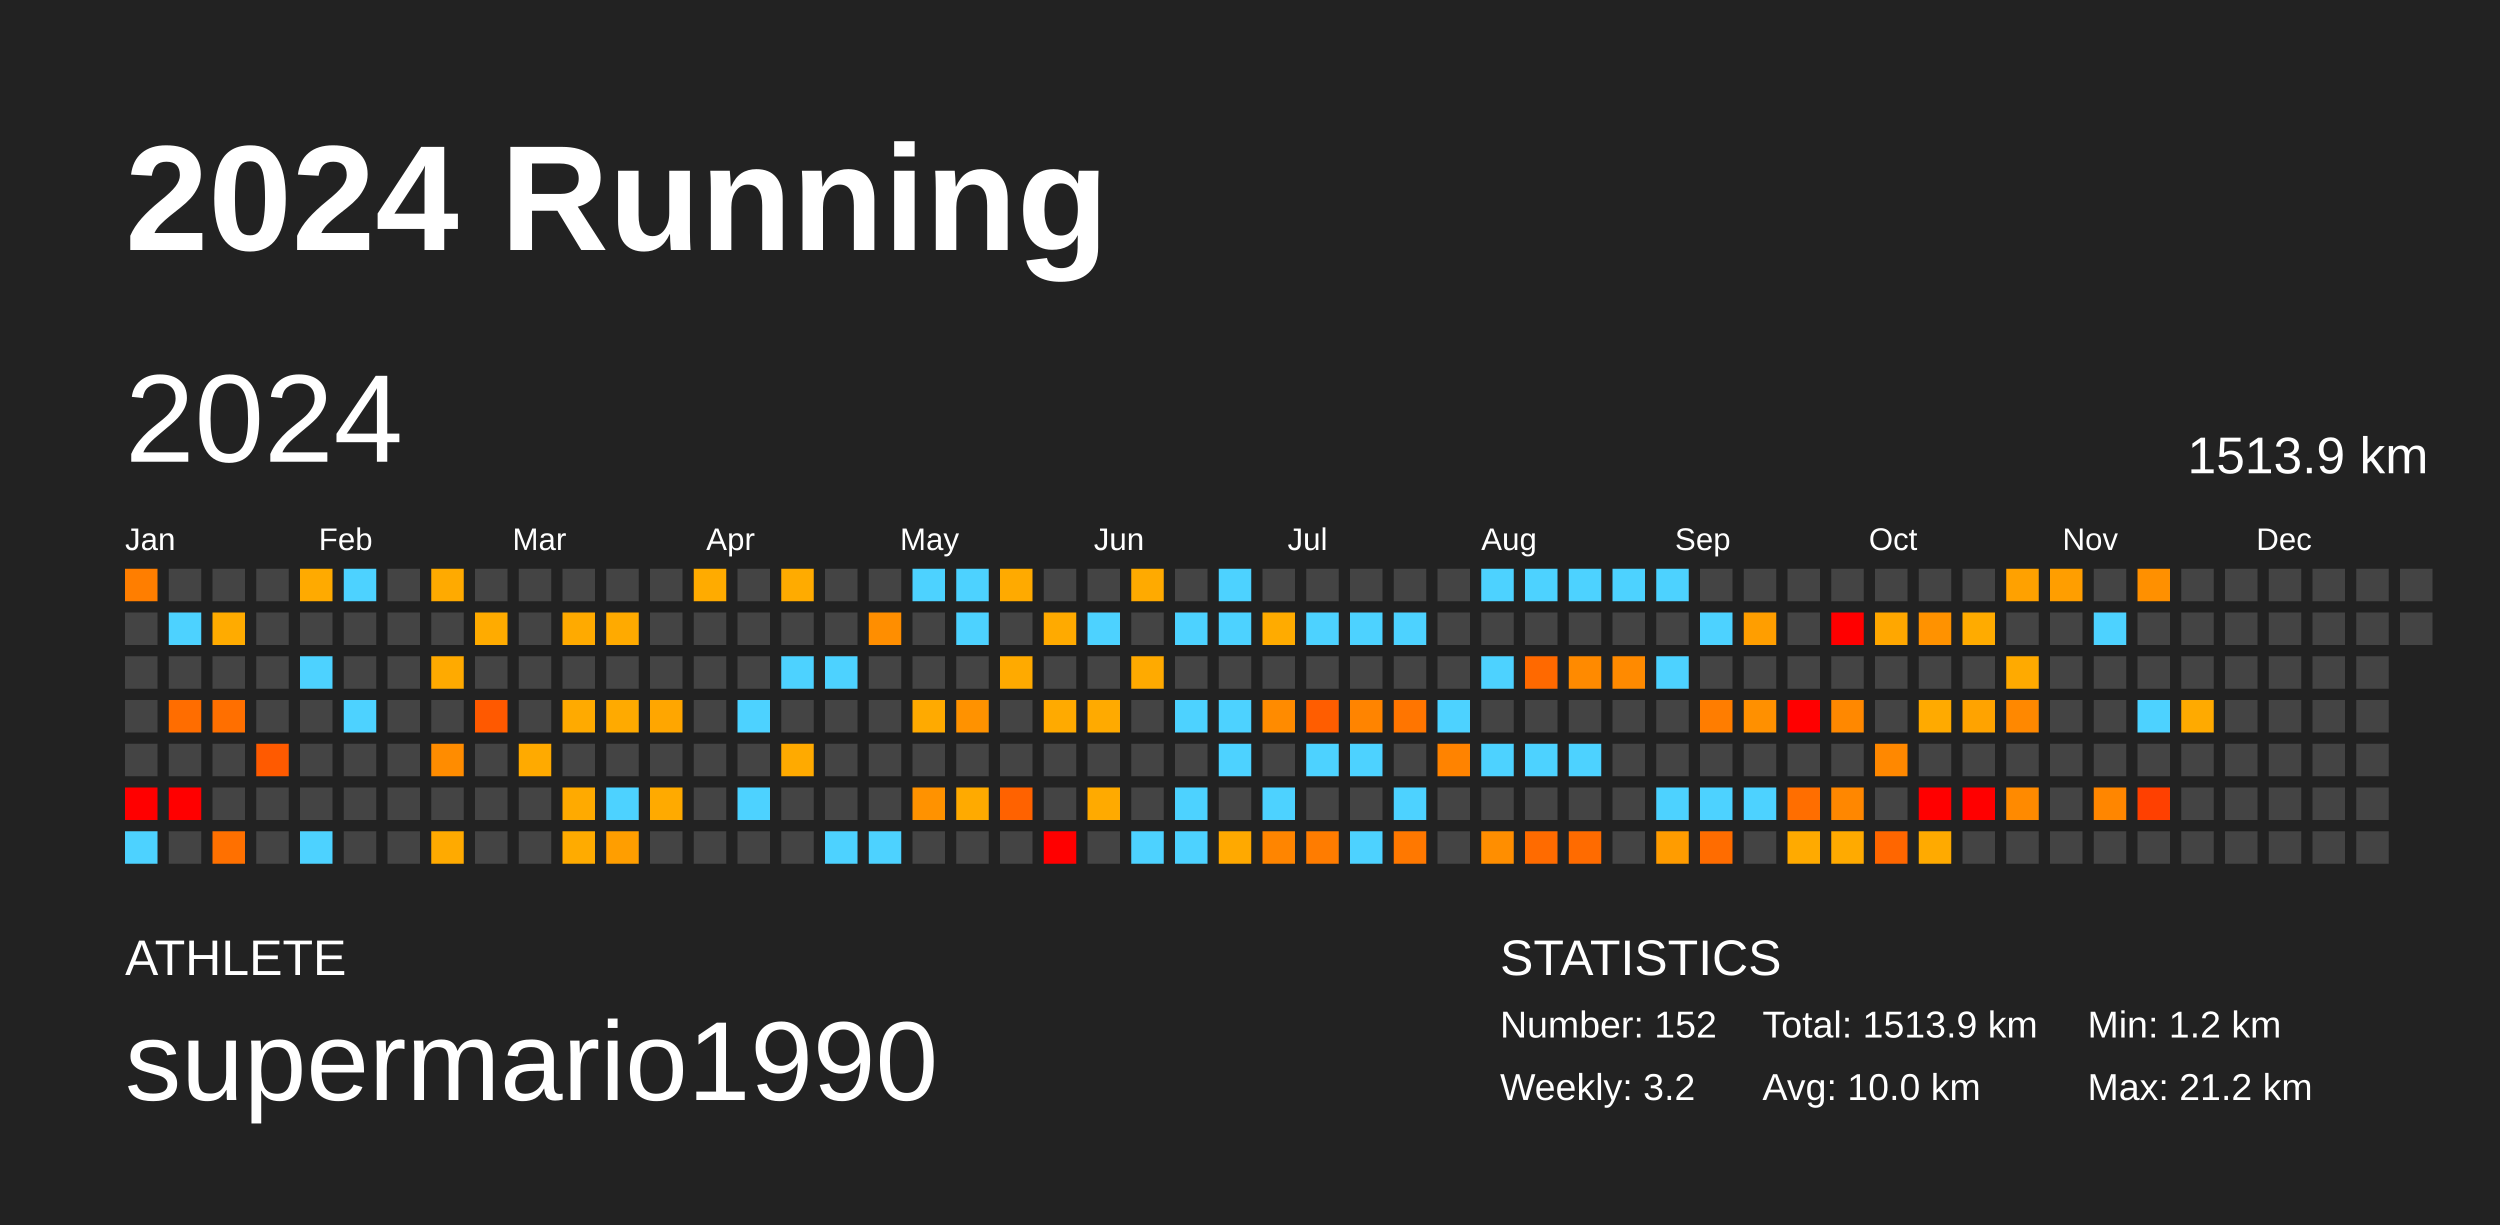
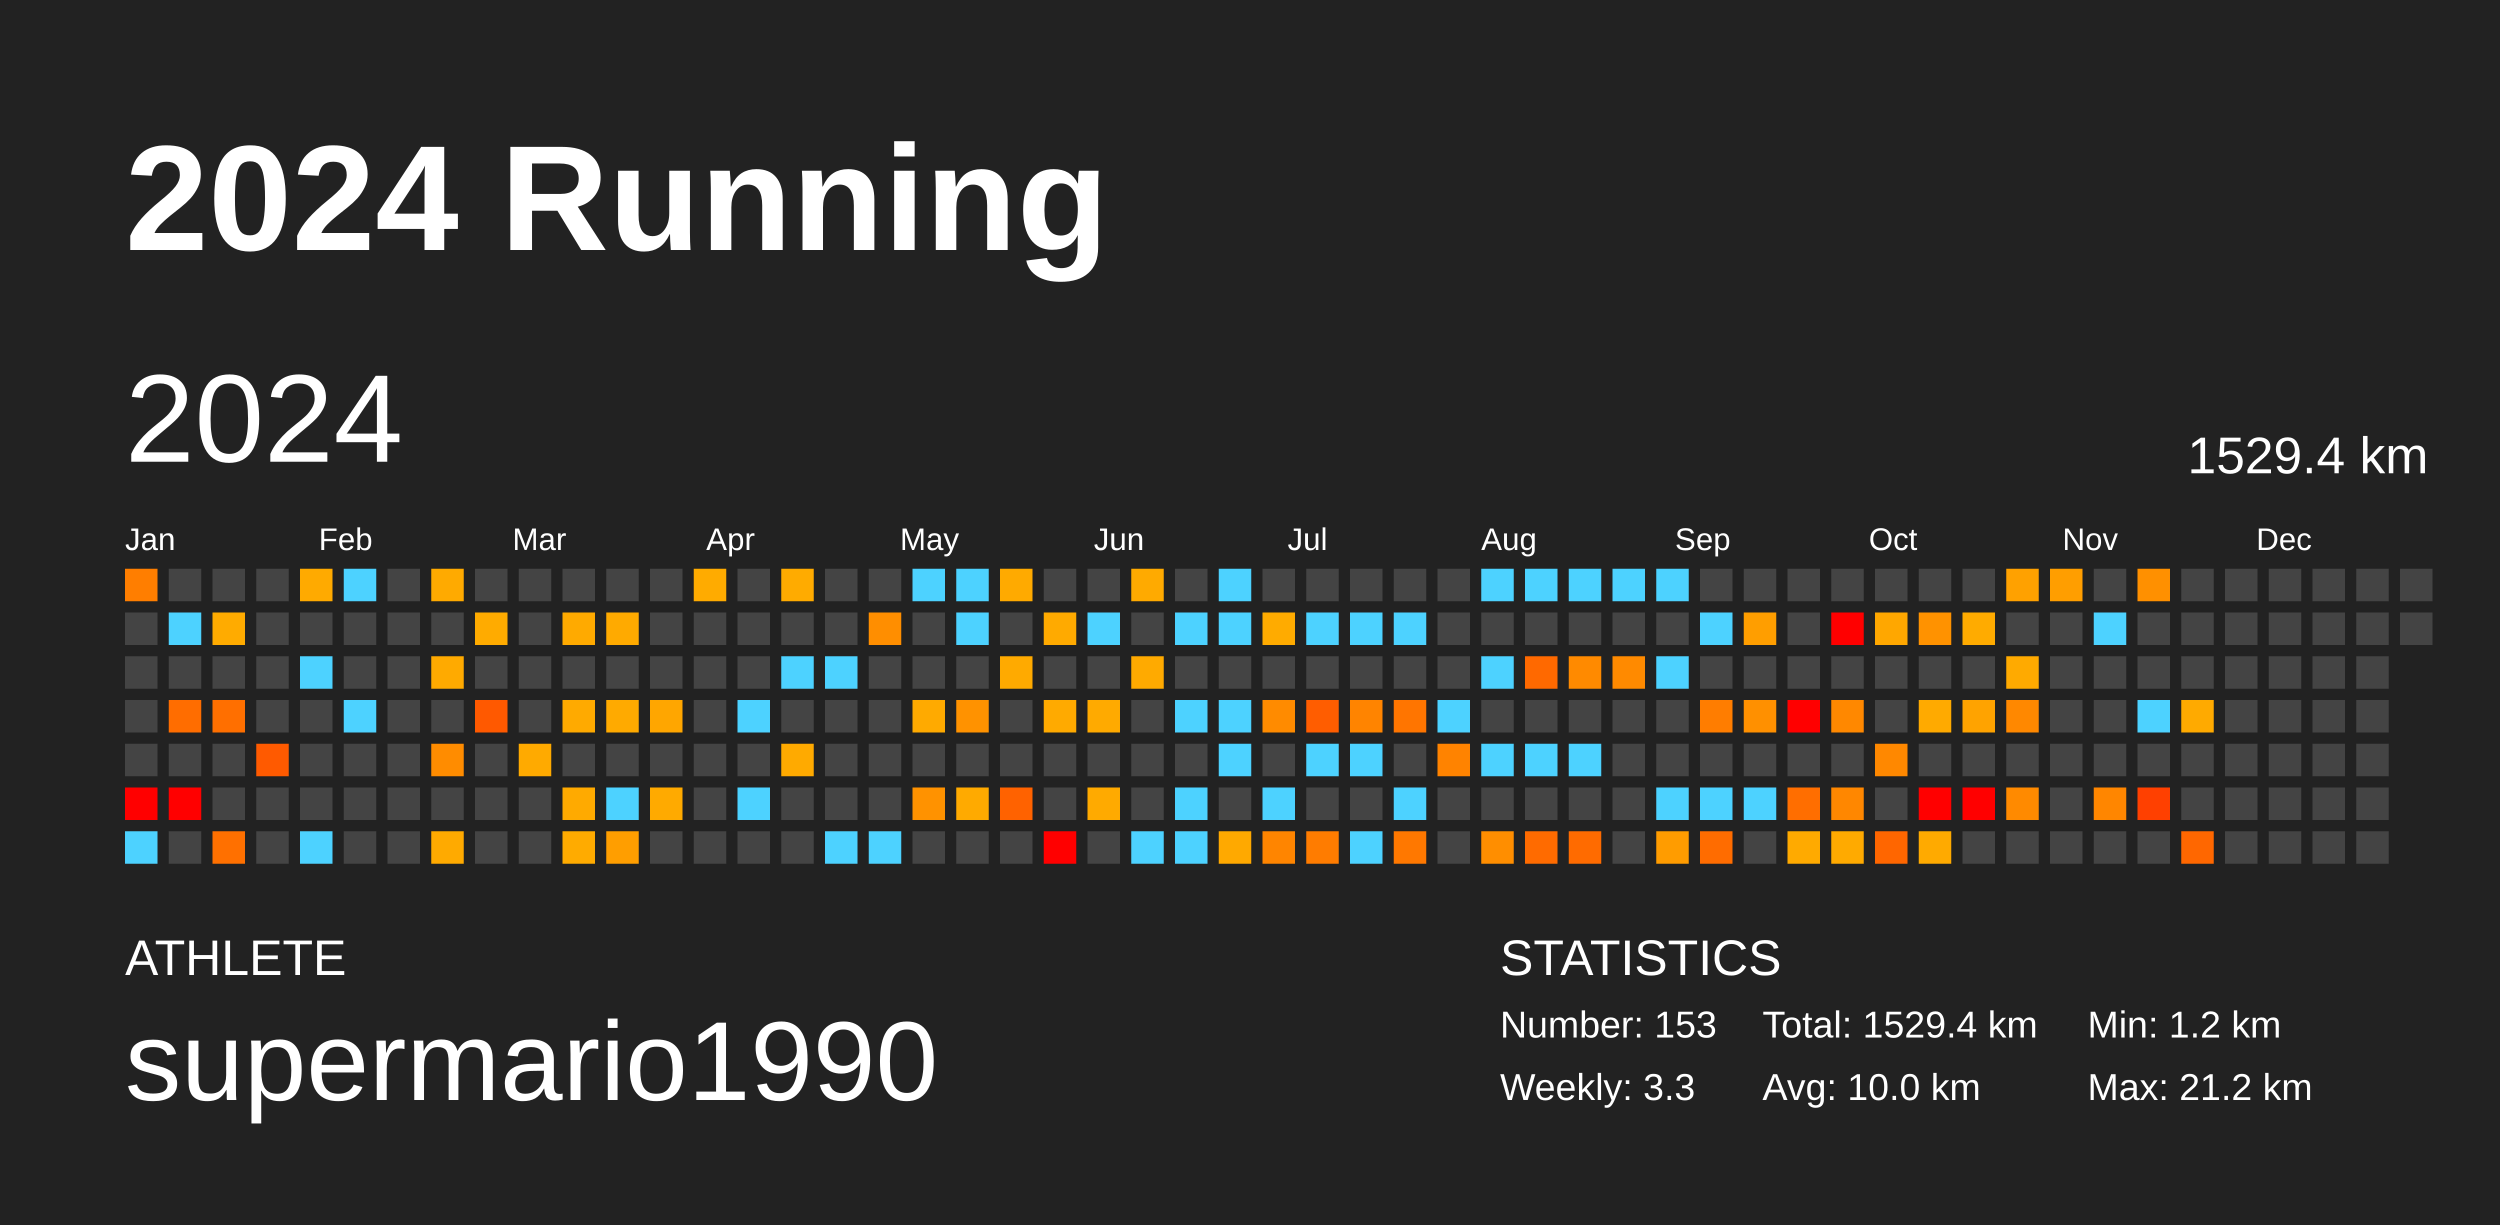
<svg xmlns="http://www.w3.org/2000/svg" baseProfile="full" height="98mm" version="1.1" viewBox="0,0,200,98" width="200mm">
  <defs />
  <rect fill="#222222" height="98" width="200" x="0" y="0" />
  <text fill="#FFFFFF" style="font-size:12px; font-family:Arial; font-weight:bold;" x="10" y="20">2024 Running</text>
  <text fill="#FFFFFF" style="font-size:4px; font-family:Arial" x="10" y="78">ATHLETE</text>
  <text fill="#FFFFFF" style="font-size:9px; font-family:Arial" x="10" y="88">supermario1990</text>
  <text fill="#FFFFFF" style="font-size:4px; font-family:Arial" x="120" y="78">STATISTICS</text>
-   <text fill="#FFFFFF" style="font-size:3px; font-family:Arial" x="120" y="83">Number: 152</text>
-   <text fill="#FFFFFF" style="font-size:3px; font-family:Arial" x="120" y="88">Weekly: 3.2</text>
-   <text fill="#FFFFFF" style="font-size:3px; font-family:Arial" x="141" y="83">Total: 1513.9 km</text>
+   <text fill="#FFFFFF" style="font-size:3px; font-family:Arial" x="120" y="83">Number: 153</text>
+   <text fill="#FFFFFF" style="font-size:3px; font-family:Arial" x="120" y="88">Weekly: 3.3</text>
+   <text fill="#FFFFFF" style="font-size:3px; font-family:Arial" x="141" y="83">Total: 1529.4 km</text>
  <text fill="#FFFFFF" style="font-size:3px; font-family:Arial" x="141" y="88">Avg: 10.0 km</text>
  <text fill="#FFFFFF" style="font-size:3px; font-family:Arial" x="167" y="83">Min: 1.2 km</text>
  <text fill="#FFFFFF" style="font-size:3px; font-family:Arial" x="167" y="88">Max: 21.2 km</text>
  <text dominant-baseline="hanging" fill="#FFFFFF" style="font-size:10.0px; font-family:Arial;" x="10" y="30">2024</text>
-   <text dominant-baseline="hanging" fill="#FFFFFF" style="font-size:4.125px; font-family:Arial;" x="175" y="35">1513.9 km</text>
+   <text dominant-baseline="hanging" fill="#FFFFFF" style="font-size:4.125px; font-family:Arial;" x="175" y="35">1529.4 km</text>
  <text fill="#FFFFFF" style="font-size:2.5px; font-family:Arial" x="10.0" y="44">Jan</text>
  <text fill="#FFFFFF" style="font-size:2.5px; font-family:Arial" x="25.5" y="44">Feb</text>
  <text fill="#FFFFFF" style="font-size:2.5px; font-family:Arial" x="41.0" y="44">Mar</text>
  <text fill="#FFFFFF" style="font-size:2.5px; font-family:Arial" x="56.5" y="44">Apr</text>
  <text fill="#FFFFFF" style="font-size:2.5px; font-family:Arial" x="72.0" y="44">May</text>
  <text fill="#FFFFFF" style="font-size:2.5px; font-family:Arial" x="87.5" y="44">Jun</text>
  <text fill="#FFFFFF" style="font-size:2.5px; font-family:Arial" x="103.0" y="44">Jul</text>
  <text fill="#FFFFFF" style="font-size:2.5px; font-family:Arial" x="118.5" y="44">Aug</text>
  <text fill="#FFFFFF" style="font-size:2.5px; font-family:Arial" x="134.0" y="44">Sep</text>
  <text fill="#FFFFFF" style="font-size:2.5px; font-family:Arial" x="149.5" y="44">Oct</text>
  <text fill="#FFFFFF" style="font-size:2.5px; font-family:Arial" x="165.0" y="44">Nov</text>
  <text fill="#FFFFFF" style="font-size:2.5px; font-family:Arial" x="180.5" y="44">Dec</text>
  <rect fill="#ff7e00" height="2.6" width="2.6" x="10.0" y="45.5" />
  <rect fill="#444444" height="2.6" width="2.6" x="10.0" y="49.0" />
  <rect fill="#444444" height="2.6" width="2.6" x="10.0" y="52.5" />
  <rect fill="#444444" height="2.6" width="2.6" x="10.0" y="56.0" />
  <rect fill="#444444" height="2.6" width="2.6" x="10.0" y="59.5" />
  <rect fill="red" height="2.6" width="2.6" x="10.0" y="63.0" />
  <rect fill="#4dd2ff" height="2.6" width="2.6" x="10.0" y="66.5" />
  <rect fill="#444444" height="2.6" width="2.6" x="13.5" y="45.5" />
  <rect fill="#4dd2ff" height="2.6" width="2.6" x="13.5" y="49.0" />
  <rect fill="#444444" height="2.6" width="2.6" x="13.5" y="52.5" />
  <rect fill="#ff6d00" height="2.6" width="2.6" x="13.5" y="56.0" />
  <rect fill="#444444" height="2.6" width="2.6" x="13.5" y="59.5" />
  <rect fill="red" height="2.6" width="2.6" x="13.5" y="63.0" />
  <rect fill="#444444" height="2.6" width="2.6" x="13.5" y="66.5" />
  <rect fill="#444444" height="2.6" width="2.6" x="17.0" y="45.5" />
  <rect fill="#ffab00" height="2.6" width="2.6" x="17.0" y="49.0" />
  <rect fill="#444444" height="2.6" width="2.6" x="17.0" y="52.5" />
  <rect fill="#ff6f00" height="2.6" width="2.6" x="17.0" y="56.0" />
  <rect fill="#444444" height="2.6" width="2.6" x="17.0" y="59.5" />
  <rect fill="#444444" height="2.6" width="2.6" x="17.0" y="63.0" />
  <rect fill="#ff7000" height="2.6" width="2.6" x="17.0" y="66.5" />
  <rect fill="#444444" height="2.6" width="2.6" x="20.5" y="45.5" />
  <rect fill="#444444" height="2.6" width="2.6" x="20.5" y="49.0" />
  <rect fill="#444444" height="2.6" width="2.6" x="20.5" y="52.5" />
  <rect fill="#444444" height="2.6" width="2.6" x="20.5" y="56.0" />
  <rect fill="#ff5a00" height="2.6" width="2.6" x="20.5" y="59.5" />
  <rect fill="#444444" height="2.6" width="2.6" x="20.5" y="63.0" />
  <rect fill="#444444" height="2.6" width="2.6" x="20.5" y="66.5" />
  <rect fill="#ffaa00" height="2.6" width="2.6" x="24.0" y="45.5" />
  <rect fill="#444444" height="2.6" width="2.6" x="24.0" y="49.0" />
  <rect fill="#4dd2ff" height="2.6" width="2.6" x="24.0" y="52.5" />
  <rect fill="#444444" height="2.6" width="2.6" x="24.0" y="56.0" />
  <rect fill="#444444" height="2.6" width="2.6" x="24.0" y="59.5" />
  <rect fill="#444444" height="2.6" width="2.6" x="24.0" y="63.0" />
  <rect fill="#4dd2ff" height="2.6" width="2.6" x="24.0" y="66.5" />
  <rect fill="#4dd2ff" height="2.6" width="2.6" x="27.5" y="45.5" />
  <rect fill="#444444" height="2.6" width="2.6" x="27.5" y="49.0" />
  <rect fill="#444444" height="2.6" width="2.6" x="27.5" y="52.5" />
  <rect fill="#4dd2ff" height="2.6" width="2.6" x="27.5" y="56.0" />
  <rect fill="#444444" height="2.6" width="2.6" x="27.5" y="59.5" />
  <rect fill="#444444" height="2.6" width="2.6" x="27.5" y="63.0" />
  <rect fill="#444444" height="2.6" width="2.6" x="27.5" y="66.5" />
  <rect fill="#444444" height="2.6" width="2.6" x="31.0" y="45.5" />
  <rect fill="#444444" height="2.6" width="2.6" x="31.0" y="49.0" />
  <rect fill="#444444" height="2.6" width="2.6" x="31.0" y="52.5" />
  <rect fill="#444444" height="2.6" width="2.6" x="31.0" y="56.0" />
  <rect fill="#444444" height="2.6" width="2.6" x="31.0" y="59.5" />
  <rect fill="#444444" height="2.6" width="2.6" x="31.0" y="63.0" />
  <rect fill="#444444" height="2.6" width="2.6" x="31.0" y="66.5" />
  <rect fill="#ffaa00" height="2.6" width="2.6" x="34.5" y="45.5" />
  <rect fill="#444444" height="2.6" width="2.6" x="34.5" y="49.0" />
  <rect fill="#ffaa00" height="2.6" width="2.6" x="34.5" y="52.5" />
  <rect fill="#444444" height="2.6" width="2.6" x="34.5" y="56.0" />
  <rect fill="#ff8c00" height="2.6" width="2.6" x="34.5" y="59.5" />
  <rect fill="#444444" height="2.6" width="2.6" x="34.5" y="63.0" />
  <rect fill="#ffaa00" height="2.6" width="2.6" x="34.5" y="66.5" />
  <rect fill="#444444" height="2.6" width="2.6" x="38.0" y="45.5" />
  <rect fill="#ffab00" height="2.6" width="2.6" x="38.0" y="49.0" />
  <rect fill="#444444" height="2.6" width="2.6" x="38.0" y="52.5" />
  <rect fill="#ff5900" height="2.6" width="2.6" x="38.0" y="56.0" />
  <rect fill="#444444" height="2.6" width="2.6" x="38.0" y="59.5" />
  <rect fill="#444444" height="2.6" width="2.6" x="38.0" y="63.0" />
  <rect fill="#444444" height="2.6" width="2.6" x="38.0" y="66.5" />
  <rect fill="#444444" height="2.6" width="2.6" x="41.5" y="45.5" />
  <rect fill="#444444" height="2.6" width="2.6" x="41.5" y="49.0" />
  <rect fill="#444444" height="2.6" width="2.6" x="41.5" y="52.5" />
  <rect fill="#444444" height="2.6" width="2.6" x="41.5" y="56.0" />
  <rect fill="#ffaa00" height="2.6" width="2.6" x="41.5" y="59.5" />
  <rect fill="#444444" height="2.6" width="2.6" x="41.5" y="63.0" />
  <rect fill="#444444" height="2.6" width="2.6" x="41.5" y="66.5" />
  <rect fill="#444444" height="2.6" width="2.6" x="45.0" y="45.5" />
  <rect fill="#ffaa00" height="2.6" width="2.6" x="45.0" y="49.0" />
  <rect fill="#444444" height="2.6" width="2.6" x="45.0" y="52.5" />
  <rect fill="#ffaa00" height="2.6" width="2.6" x="45.0" y="56.0" />
  <rect fill="#444444" height="2.6" width="2.6" x="45.0" y="59.5" />
  <rect fill="#ffaa00" height="2.6" width="2.6" x="45.0" y="63.0" />
  <rect fill="#ffab00" height="2.6" width="2.6" x="45.0" y="66.5" />
  <rect fill="#444444" height="2.6" width="2.6" x="48.5" y="45.5" />
  <rect fill="#ffaa00" height="2.6" width="2.6" x="48.5" y="49.0" />
  <rect fill="#444444" height="2.6" width="2.6" x="48.5" y="52.5" />
  <rect fill="#ffaa00" height="2.6" width="2.6" x="48.5" y="56.0" />
  <rect fill="#444444" height="2.6" width="2.6" x="48.5" y="59.5" />
  <rect fill="#4dd2ff" height="2.6" width="2.6" x="48.5" y="63.0" />
  <rect fill="#ff9e00" height="2.6" width="2.6" x="48.5" y="66.5" />
  <rect fill="#444444" height="2.6" width="2.6" x="52.0" y="45.5" />
  <rect fill="#444444" height="2.6" width="2.6" x="52.0" y="49.0" />
  <rect fill="#444444" height="2.6" width="2.6" x="52.0" y="52.5" />
  <rect fill="#ffa600" height="2.6" width="2.6" x="52.0" y="56.0" />
  <rect fill="#444444" height="2.6" width="2.6" x="52.0" y="59.5" />
  <rect fill="#ffaa00" height="2.6" width="2.6" x="52.0" y="63.0" />
  <rect fill="#444444" height="2.6" width="2.6" x="52.0" y="66.5" />
  <rect fill="#ffab00" height="2.6" width="2.6" x="55.5" y="45.5" />
  <rect fill="#444444" height="2.6" width="2.6" x="55.5" y="49.0" />
  <rect fill="#444444" height="2.6" width="2.6" x="55.5" y="52.5" />
  <rect fill="#444444" height="2.6" width="2.6" x="55.5" y="56.0" />
  <rect fill="#444444" height="2.6" width="2.6" x="55.5" y="59.5" />
  <rect fill="#444444" height="2.6" width="2.6" x="55.5" y="63.0" />
  <rect fill="#444444" height="2.6" width="2.6" x="55.5" y="66.5" />
  <rect fill="#444444" height="2.6" width="2.6" x="59.0" y="45.5" />
  <rect fill="#444444" height="2.6" width="2.6" x="59.0" y="49.0" />
  <rect fill="#444444" height="2.6" width="2.6" x="59.0" y="52.5" />
  <rect fill="#4dd2ff" height="2.6" width="2.6" x="59.0" y="56.0" />
  <rect fill="#444444" height="2.6" width="2.6" x="59.0" y="59.5" />
  <rect fill="#4dd2ff" height="2.6" width="2.6" x="59.0" y="63.0" />
  <rect fill="#444444" height="2.6" width="2.6" x="59.0" y="66.5" />
  <rect fill="#ffab00" height="2.6" width="2.6" x="62.5" y="45.5" />
  <rect fill="#444444" height="2.6" width="2.6" x="62.5" y="49.0" />
  <rect fill="#4dd2ff" height="2.6" width="2.6" x="62.5" y="52.5" />
  <rect fill="#444444" height="2.6" width="2.6" x="62.5" y="56.0" />
  <rect fill="#ffaa00" height="2.6" width="2.6" x="62.5" y="59.5" />
  <rect fill="#444444" height="2.6" width="2.6" x="62.5" y="63.0" />
  <rect fill="#444444" height="2.6" width="2.6" x="62.5" y="66.5" />
  <rect fill="#444444" height="2.6" width="2.6" x="66.0" y="45.5" />
  <rect fill="#444444" height="2.6" width="2.6" x="66.0" y="49.0" />
  <rect fill="#4dd2ff" height="2.6" width="2.6" x="66.0" y="52.5" />
  <rect fill="#444444" height="2.6" width="2.6" x="66.0" y="56.0" />
  <rect fill="#444444" height="2.6" width="2.6" x="66.0" y="59.5" />
  <rect fill="#444444" height="2.6" width="2.6" x="66.0" y="63.0" />
  <rect fill="#4dd2ff" height="2.6" width="2.6" x="66.0" y="66.5" />
  <rect fill="#444444" height="2.6" width="2.6" x="69.5" y="45.5" />
  <rect fill="#ff8e00" height="2.6" width="2.6" x="69.5" y="49.0" />
  <rect fill="#444444" height="2.6" width="2.6" x="69.5" y="52.5" />
  <rect fill="#444444" height="2.6" width="2.6" x="69.5" y="56.0" />
  <rect fill="#444444" height="2.6" width="2.6" x="69.5" y="59.5" />
  <rect fill="#444444" height="2.6" width="2.6" x="69.5" y="63.0" />
  <rect fill="#4dd2ff" height="2.6" width="2.6" x="69.5" y="66.5" />
  <rect fill="#4dd2ff" height="2.6" width="2.6" x="73.0" y="45.5" />
  <rect fill="#444444" height="2.6" width="2.6" x="73.0" y="49.0" />
  <rect fill="#444444" height="2.6" width="2.6" x="73.0" y="52.5" />
  <rect fill="#ffaa00" height="2.6" width="2.6" x="73.0" y="56.0" />
  <rect fill="#444444" height="2.6" width="2.6" x="73.0" y="59.5" />
  <rect fill="#ff9200" height="2.6" width="2.6" x="73.0" y="63.0" />
  <rect fill="#444444" height="2.6" width="2.6" x="73.0" y="66.5" />
  <rect fill="#4dd2ff" height="2.6" width="2.6" x="76.5" y="45.5" />
  <rect fill="#4dd2ff" height="2.6" width="2.6" x="76.5" y="49.0" />
  <rect fill="#444444" height="2.6" width="2.6" x="76.5" y="52.5" />
  <rect fill="#ff9200" height="2.6" width="2.6" x="76.5" y="56.0" />
  <rect fill="#444444" height="2.6" width="2.6" x="76.5" y="59.5" />
  <rect fill="#ffaa00" height="2.6" width="2.6" x="76.5" y="63.0" />
  <rect fill="#444444" height="2.6" width="2.6" x="76.5" y="66.5" />
  <rect fill="#ffaa00" height="2.6" width="2.6" x="80.0" y="45.5" />
  <rect fill="#444444" height="2.6" width="2.6" x="80.0" y="49.0" />
  <rect fill="#ffaa00" height="2.6" width="2.6" x="80.0" y="52.5" />
  <rect fill="#444444" height="2.6" width="2.6" x="80.0" y="56.0" />
  <rect fill="#444444" height="2.6" width="2.6" x="80.0" y="59.5" />
  <rect fill="#ff6200" height="2.6" width="2.6" x="80.0" y="63.0" />
  <rect fill="#444444" height="2.6" width="2.6" x="80.0" y="66.5" />
  <rect fill="#444444" height="2.6" width="2.6" x="83.5" y="45.5" />
  <rect fill="#ffaa00" height="2.6" width="2.6" x="83.5" y="49.0" />
  <rect fill="#444444" height="2.6" width="2.6" x="83.5" y="52.5" />
  <rect fill="#ffaa00" height="2.6" width="2.6" x="83.5" y="56.0" />
  <rect fill="#444444" height="2.6" width="2.6" x="83.5" y="59.5" />
  <rect fill="#444444" height="2.6" width="2.6" x="83.5" y="63.0" />
  <rect fill="red" height="2.6" width="2.6" x="83.5" y="66.5" />
  <rect fill="#444444" height="2.6" width="2.6" x="87.0" y="45.5" />
  <rect fill="#4dd2ff" height="2.6" width="2.6" x="87.0" y="49.0" />
  <rect fill="#444444" height="2.6" width="2.6" x="87.0" y="52.5" />
  <rect fill="#ffaa00" height="2.6" width="2.6" x="87.0" y="56.0" />
  <rect fill="#444444" height="2.6" width="2.6" x="87.0" y="59.5" />
  <rect fill="#ffaa00" height="2.6" width="2.6" x="87.0" y="63.0" />
  <rect fill="#444444" height="2.6" width="2.6" x="87.0" y="66.5" />
  <rect fill="#ffaa00" height="2.6" width="2.6" x="90.5" y="45.5" />
  <rect fill="#444444" height="2.6" width="2.6" x="90.5" y="49.0" />
  <rect fill="#ffaa00" height="2.6" width="2.6" x="90.5" y="52.5" />
  <rect fill="#444444" height="2.6" width="2.6" x="90.5" y="56.0" />
  <rect fill="#444444" height="2.6" width="2.6" x="90.5" y="59.5" />
  <rect fill="#444444" height="2.6" width="2.6" x="90.5" y="63.0" />
  <rect fill="#4dd2ff" height="2.6" width="2.6" x="90.5" y="66.5" />
  <rect fill="#444444" height="2.6" width="2.6" x="94.0" y="45.5" />
  <rect fill="#4dd2ff" height="2.6" width="2.6" x="94.0" y="49.0" />
  <rect fill="#444444" height="2.6" width="2.6" x="94.0" y="52.5" />
  <rect fill="#4dd2ff" height="2.6" width="2.6" x="94.0" y="56.0" />
  <rect fill="#444444" height="2.6" width="2.6" x="94.0" y="59.5" />
  <rect fill="#4dd2ff" height="2.6" width="2.6" x="94.0" y="63.0" />
  <rect fill="#4dd2ff" height="2.6" width="2.6" x="94.0" y="66.5" />
  <rect fill="#4dd2ff" height="2.6" width="2.6" x="97.5" y="45.5" />
  <rect fill="#4dd2ff" height="2.6" width="2.6" x="97.5" y="49.0" />
  <rect fill="#444444" height="2.6" width="2.6" x="97.5" y="52.5" />
  <rect fill="#4dd2ff" height="2.6" width="2.6" x="97.5" y="56.0" />
  <rect fill="#4dd2ff" height="2.6" width="2.6" x="97.5" y="59.5" />
  <rect fill="#444444" height="2.6" width="2.6" x="97.5" y="63.0" />
  <rect fill="#ffa900" height="2.6" width="2.6" x="97.5" y="66.5" />
  <rect fill="#444444" height="2.6" width="2.6" x="101.0" y="45.5" />
  <rect fill="#ffab00" height="2.6" width="2.6" x="101.0" y="49.0" />
  <rect fill="#444444" height="2.6" width="2.6" x="101.0" y="52.5" />
  <rect fill="#ff8b00" height="2.6" width="2.6" x="101.0" y="56.0" />
  <rect fill="#444444" height="2.6" width="2.6" x="101.0" y="59.5" />
  <rect fill="#4dd2ff" height="2.6" width="2.6" x="101.0" y="63.0" />
  <rect fill="#ff8500" height="2.6" width="2.6" x="101.0" y="66.5" />
  <rect fill="#444444" height="2.6" width="2.6" x="104.5" y="45.5" />
  <rect fill="#4dd2ff" height="2.6" width="2.6" x="104.5" y="49.0" />
  <rect fill="#444444" height="2.6" width="2.6" x="104.5" y="52.5" />
  <rect fill="#ff5d00" height="2.6" width="2.6" x="104.5" y="56.0" />
  <rect fill="#4dd2ff" height="2.6" width="2.6" x="104.5" y="59.5" />
  <rect fill="#444444" height="2.6" width="2.6" x="104.5" y="63.0" />
  <rect fill="#ff7c00" height="2.6" width="2.6" x="104.5" y="66.5" />
  <rect fill="#444444" height="2.6" width="2.6" x="108.0" y="45.5" />
  <rect fill="#4dd2ff" height="2.6" width="2.6" x="108.0" y="49.0" />
  <rect fill="#444444" height="2.6" width="2.6" x="108.0" y="52.5" />
  <rect fill="#ff8400" height="2.6" width="2.6" x="108.0" y="56.0" />
  <rect fill="#4dd2ff" height="2.6" width="2.6" x="108.0" y="59.5" />
  <rect fill="#444444" height="2.6" width="2.6" x="108.0" y="63.0" />
  <rect fill="#4dd2ff" height="2.6" width="2.6" x="108.0" y="66.5" />
  <rect fill="#444444" height="2.6" width="2.6" x="111.5" y="45.5" />
  <rect fill="#4dd2ff" height="2.6" width="2.6" x="111.5" y="49.0" />
  <rect fill="#444444" height="2.6" width="2.6" x="111.5" y="52.5" />
  <rect fill="#ff7500" height="2.6" width="2.6" x="111.5" y="56.0" />
  <rect fill="#444444" height="2.6" width="2.6" x="111.5" y="59.5" />
  <rect fill="#4dd2ff" height="2.6" width="2.6" x="111.5" y="63.0" />
  <rect fill="#ff7800" height="2.6" width="2.6" x="111.5" y="66.5" />
  <rect fill="#444444" height="2.6" width="2.6" x="115.0" y="45.5" />
  <rect fill="#444444" height="2.6" width="2.6" x="115.0" y="49.0" />
  <rect fill="#444444" height="2.6" width="2.6" x="115.0" y="52.5" />
  <rect fill="#4dd2ff" height="2.6" width="2.6" x="115.0" y="56.0" />
  <rect fill="#ff8300" height="2.6" width="2.6" x="115.0" y="59.5" />
  <rect fill="#444444" height="2.6" width="2.6" x="115.0" y="63.0" />
  <rect fill="#444444" height="2.6" width="2.6" x="115.0" y="66.5" />
  <rect fill="#4dd2ff" height="2.6" width="2.6" x="118.5" y="45.5" />
  <rect fill="#444444" height="2.6" width="2.6" x="118.5" y="49.0" />
  <rect fill="#4dd2ff" height="2.6" width="2.6" x="118.5" y="52.5" />
  <rect fill="#444444" height="2.6" width="2.6" x="118.5" y="56.0" />
  <rect fill="#4dd2ff" height="2.6" width="2.6" x="118.5" y="59.5" />
  <rect fill="#444444" height="2.6" width="2.6" x="118.5" y="63.0" />
  <rect fill="#ff8e00" height="2.6" width="2.6" x="118.5" y="66.5" />
  <rect fill="#4dd2ff" height="2.6" width="2.6" x="122.0" y="45.5" />
  <rect fill="#444444" height="2.6" width="2.6" x="122.0" y="49.0" />
  <rect fill="#ff6900" height="2.6" width="2.6" x="122.0" y="52.5" />
  <rect fill="#444444" height="2.6" width="2.6" x="122.0" y="56.0" />
  <rect fill="#4dd2ff" height="2.6" width="2.6" x="122.0" y="59.5" />
  <rect fill="#444444" height="2.6" width="2.6" x="122.0" y="63.0" />
  <rect fill="#ff6b00" height="2.6" width="2.6" x="122.0" y="66.5" />
  <rect fill="#4dd2ff" height="2.6" width="2.6" x="125.5" y="45.5" />
  <rect fill="#444444" height="2.6" width="2.6" x="125.5" y="49.0" />
  <rect fill="#ff8a00" height="2.6" width="2.6" x="125.5" y="52.5" />
  <rect fill="#444444" height="2.6" width="2.6" x="125.5" y="56.0" />
  <rect fill="#4dd2ff" height="2.6" width="2.6" x="125.5" y="59.5" />
  <rect fill="#444444" height="2.6" width="2.6" x="125.5" y="63.0" />
  <rect fill="#ff6b00" height="2.6" width="2.6" x="125.5" y="66.5" />
  <rect fill="#4dd2ff" height="2.6" width="2.6" x="129.0" y="45.5" />
  <rect fill="#444444" height="2.6" width="2.6" x="129.0" y="49.0" />
  <rect fill="#ff8a00" height="2.6" width="2.6" x="129.0" y="52.5" />
  <rect fill="#444444" height="2.6" width="2.6" x="129.0" y="56.0" />
  <rect fill="#444444" height="2.6" width="2.6" x="129.0" y="59.5" />
  <rect fill="#444444" height="2.6" width="2.6" x="129.0" y="63.0" />
  <rect fill="#444444" height="2.6" width="2.6" x="129.0" y="66.5" />
  <rect fill="#4dd2ff" height="2.6" width="2.6" x="132.5" y="45.5" />
  <rect fill="#444444" height="2.6" width="2.6" x="132.5" y="49.0" />
  <rect fill="#4dd2ff" height="2.6" width="2.6" x="132.5" y="52.5" />
  <rect fill="#444444" height="2.6" width="2.6" x="132.5" y="56.0" />
  <rect fill="#444444" height="2.6" width="2.6" x="132.5" y="59.5" />
  <rect fill="#4dd2ff" height="2.6" width="2.6" x="132.5" y="63.0" />
  <rect fill="#ff9c00" height="2.6" width="2.6" x="132.5" y="66.5" />
  <rect fill="#444444" height="2.6" width="2.6" x="136.0" y="45.5" />
  <rect fill="#4dd2ff" height="2.6" width="2.6" x="136.0" y="49.0" />
  <rect fill="#444444" height="2.6" width="2.6" x="136.0" y="52.5" />
  <rect fill="#ff7d00" height="2.6" width="2.6" x="136.0" y="56.0" />
  <rect fill="#444444" height="2.6" width="2.6" x="136.0" y="59.5" />
  <rect fill="#4dd2ff" height="2.6" width="2.6" x="136.0" y="63.0" />
  <rect fill="#ff6c00" height="2.6" width="2.6" x="136.0" y="66.5" />
  <rect fill="#444444" height="2.6" width="2.6" x="139.5" y="45.5" />
  <rect fill="#ff9e00" height="2.6" width="2.6" x="139.5" y="49.0" />
  <rect fill="#444444" height="2.6" width="2.6" x="139.5" y="52.5" />
  <rect fill="#ff9000" height="2.6" width="2.6" x="139.5" y="56.0" />
  <rect fill="#444444" height="2.6" width="2.6" x="139.5" y="59.5" />
  <rect fill="#4dd2ff" height="2.6" width="2.6" x="139.5" y="63.0" />
  <rect fill="#444444" height="2.6" width="2.6" x="139.5" y="66.5" />
  <rect fill="#444444" height="2.6" width="2.6" x="143.0" y="45.5" />
  <rect fill="#444444" height="2.6" width="2.6" x="143.0" y="49.0" />
  <rect fill="#444444" height="2.6" width="2.6" x="143.0" y="52.5" />
  <rect fill="red" height="2.6" width="2.6" x="143.0" y="56.0" />
  <rect fill="#444444" height="2.6" width="2.6" x="143.0" y="59.5" />
  <rect fill="#ff6e00" height="2.6" width="2.6" x="143.0" y="63.0" />
  <rect fill="#ffaa00" height="2.6" width="2.6" x="143.0" y="66.5" />
  <rect fill="#444444" height="2.6" width="2.6" x="146.5" y="45.5" />
  <rect fill="red" height="2.6" width="2.6" x="146.5" y="49.0" />
  <rect fill="#444444" height="2.6" width="2.6" x="146.5" y="52.5" />
  <rect fill="#ff8800" height="2.6" width="2.6" x="146.5" y="56.0" />
  <rect fill="#444444" height="2.6" width="2.6" x="146.5" y="59.5" />
  <rect fill="#ff8700" height="2.6" width="2.6" x="146.5" y="63.0" />
  <rect fill="#ffaa00" height="2.6" width="2.6" x="146.5" y="66.5" />
  <rect fill="#444444" height="2.6" width="2.6" x="150.0" y="45.5" />
  <rect fill="#ffa700" height="2.6" width="2.6" x="150.0" y="49.0" />
  <rect fill="#444444" height="2.6" width="2.6" x="150.0" y="52.5" />
  <rect fill="#444444" height="2.6" width="2.6" x="150.0" y="56.0" />
  <rect fill="#ff8800" height="2.6" width="2.6" x="150.0" y="59.5" />
  <rect fill="#444444" height="2.6" width="2.6" x="150.0" y="63.0" />
  <rect fill="#ff6600" height="2.6" width="2.6" x="150.0" y="66.5" />
  <rect fill="#444444" height="2.6" width="2.6" x="153.5" y="45.5" />
  <rect fill="#ff9200" height="2.6" width="2.6" x="153.5" y="49.0" />
  <rect fill="#444444" height="2.6" width="2.6" x="153.5" y="52.5" />
  <rect fill="#ffaa00" height="2.6" width="2.6" x="153.5" y="56.0" />
  <rect fill="#444444" height="2.6" width="2.6" x="153.5" y="59.5" />
  <rect fill="red" height="2.6" width="2.6" x="153.5" y="63.0" />
  <rect fill="#ffaa00" height="2.6" width="2.6" x="153.5" y="66.5" />
  <rect fill="#444444" height="2.6" width="2.6" x="157.0" y="45.5" />
  <rect fill="#ffab00" height="2.6" width="2.6" x="157.0" y="49.0" />
  <rect fill="#444444" height="2.6" width="2.6" x="157.0" y="52.5" />
  <rect fill="#ffa300" height="2.6" width="2.6" x="157.0" y="56.0" />
  <rect fill="#444444" height="2.6" width="2.6" x="157.0" y="59.5" />
  <rect fill="red" height="2.6" width="2.6" x="157.0" y="63.0" />
  <rect fill="#444444" height="2.6" width="2.6" x="157.0" y="66.5" />
  <rect fill="#ffa100" height="2.6" width="2.6" x="160.5" y="45.5" />
  <rect fill="#444444" height="2.6" width="2.6" x="160.5" y="49.0" />
  <rect fill="#ffaa00" height="2.6" width="2.6" x="160.5" y="52.5" />
  <rect fill="#ff8800" height="2.6" width="2.6" x="160.5" y="56.0" />
  <rect fill="#444444" height="2.6" width="2.6" x="160.5" y="59.5" />
  <rect fill="#ff8a00" height="2.6" width="2.6" x="160.5" y="63.0" />
  <rect fill="#444444" height="2.6" width="2.6" x="160.5" y="66.5" />
  <rect fill="#ff9e00" height="2.6" width="2.6" x="164.0" y="45.5" />
  <rect fill="#444444" height="2.6" width="2.6" x="164.0" y="49.0" />
  <rect fill="#444444" height="2.6" width="2.6" x="164.0" y="52.5" />
  <rect fill="#444444" height="2.6" width="2.6" x="164.0" y="56.0" />
  <rect fill="#444444" height="2.6" width="2.6" x="164.0" y="59.5" />
  <rect fill="#444444" height="2.6" width="2.6" x="164.0" y="63.0" />
  <rect fill="#444444" height="2.6" width="2.6" x="164.0" y="66.5" />
  <rect fill="#444444" height="2.6" width="2.6" x="167.5" y="45.5" />
  <rect fill="#4dd2ff" height="2.6" width="2.6" x="167.5" y="49.0" />
  <rect fill="#444444" height="2.6" width="2.6" x="167.5" y="52.5" />
  <rect fill="#444444" height="2.6" width="2.6" x="167.5" y="56.0" />
  <rect fill="#444444" height="2.6" width="2.6" x="167.5" y="59.5" />
  <rect fill="#ff8600" height="2.6" width="2.6" x="167.5" y="63.0" />
  <rect fill="#444444" height="2.6" width="2.6" x="167.5" y="66.5" />
  <rect fill="#ff9000" height="2.6" width="2.6" x="171.0" y="45.5" />
  <rect fill="#444444" height="2.6" width="2.6" x="171.0" y="49.0" />
  <rect fill="#444444" height="2.6" width="2.6" x="171.0" y="52.5" />
  <rect fill="#4dd2ff" height="2.6" width="2.6" x="171.0" y="56.0" />
  <rect fill="#444444" height="2.6" width="2.6" x="171.0" y="59.5" />
  <rect fill="#ff4000" height="2.6" width="2.6" x="171.0" y="63.0" />
  <rect fill="#444444" height="2.6" width="2.6" x="171.0" y="66.5" />
  <rect fill="#444444" height="2.6" width="2.6" x="174.5" y="45.5" />
  <rect fill="#444444" height="2.6" width="2.6" x="174.5" y="49.0" />
  <rect fill="#444444" height="2.6" width="2.6" x="174.5" y="52.5" />
  <rect fill="#ffaa00" height="2.6" width="2.6" x="174.5" y="56.0" />
  <rect fill="#444444" height="2.6" width="2.6" x="174.5" y="59.5" />
  <rect fill="#444444" height="2.6" width="2.6" x="174.5" y="63.0" />
-   <rect fill="#444444" height="2.6" width="2.6" x="174.5" y="66.5" />
+   <rect fill="#ff6700" height="2.6" width="2.6" x="174.5" y="66.5" />
  <rect fill="#444444" height="2.6" width="2.6" x="178.0" y="45.5" />
  <rect fill="#444444" height="2.6" width="2.6" x="178.0" y="49.0" />
  <rect fill="#444444" height="2.6" width="2.6" x="178.0" y="52.5" />
  <rect fill="#444444" height="2.6" width="2.6" x="178.0" y="56.0" />
  <rect fill="#444444" height="2.6" width="2.6" x="178.0" y="59.5" />
  <rect fill="#444444" height="2.6" width="2.6" x="178.0" y="63.0" />
  <rect fill="#444444" height="2.6" width="2.6" x="178.0" y="66.5" />
  <rect fill="#444444" height="2.6" width="2.6" x="181.5" y="45.5" />
  <rect fill="#444444" height="2.6" width="2.6" x="181.5" y="49.0" />
  <rect fill="#444444" height="2.6" width="2.6" x="181.5" y="52.5" />
  <rect fill="#444444" height="2.6" width="2.6" x="181.5" y="56.0" />
  <rect fill="#444444" height="2.6" width="2.6" x="181.5" y="59.5" />
  <rect fill="#444444" height="2.6" width="2.6" x="181.5" y="63.0" />
  <rect fill="#444444" height="2.6" width="2.6" x="181.5" y="66.5" />
  <rect fill="#444444" height="2.6" width="2.6" x="185.0" y="45.5" />
  <rect fill="#444444" height="2.6" width="2.6" x="185.0" y="49.0" />
  <rect fill="#444444" height="2.6" width="2.6" x="185.0" y="52.5" />
  <rect fill="#444444" height="2.6" width="2.6" x="185.0" y="56.0" />
  <rect fill="#444444" height="2.6" width="2.6" x="185.0" y="59.5" />
  <rect fill="#444444" height="2.6" width="2.6" x="185.0" y="63.0" />
  <rect fill="#444444" height="2.6" width="2.6" x="185.0" y="66.5" />
  <rect fill="#444444" height="2.6" width="2.6" x="188.5" y="45.5" />
  <rect fill="#444444" height="2.6" width="2.6" x="188.5" y="49.0" />
  <rect fill="#444444" height="2.6" width="2.6" x="188.5" y="52.5" />
  <rect fill="#444444" height="2.6" width="2.6" x="188.5" y="56.0" />
  <rect fill="#444444" height="2.6" width="2.6" x="188.5" y="59.5" />
  <rect fill="#444444" height="2.6" width="2.6" x="188.5" y="63.0" />
  <rect fill="#444444" height="2.6" width="2.6" x="188.5" y="66.5" />
  <rect fill="#444444" height="2.6" width="2.6" x="192.0" y="45.5" />
  <rect fill="#444444" height="2.6" width="2.6" x="192.0" y="49.0" />
</svg>
